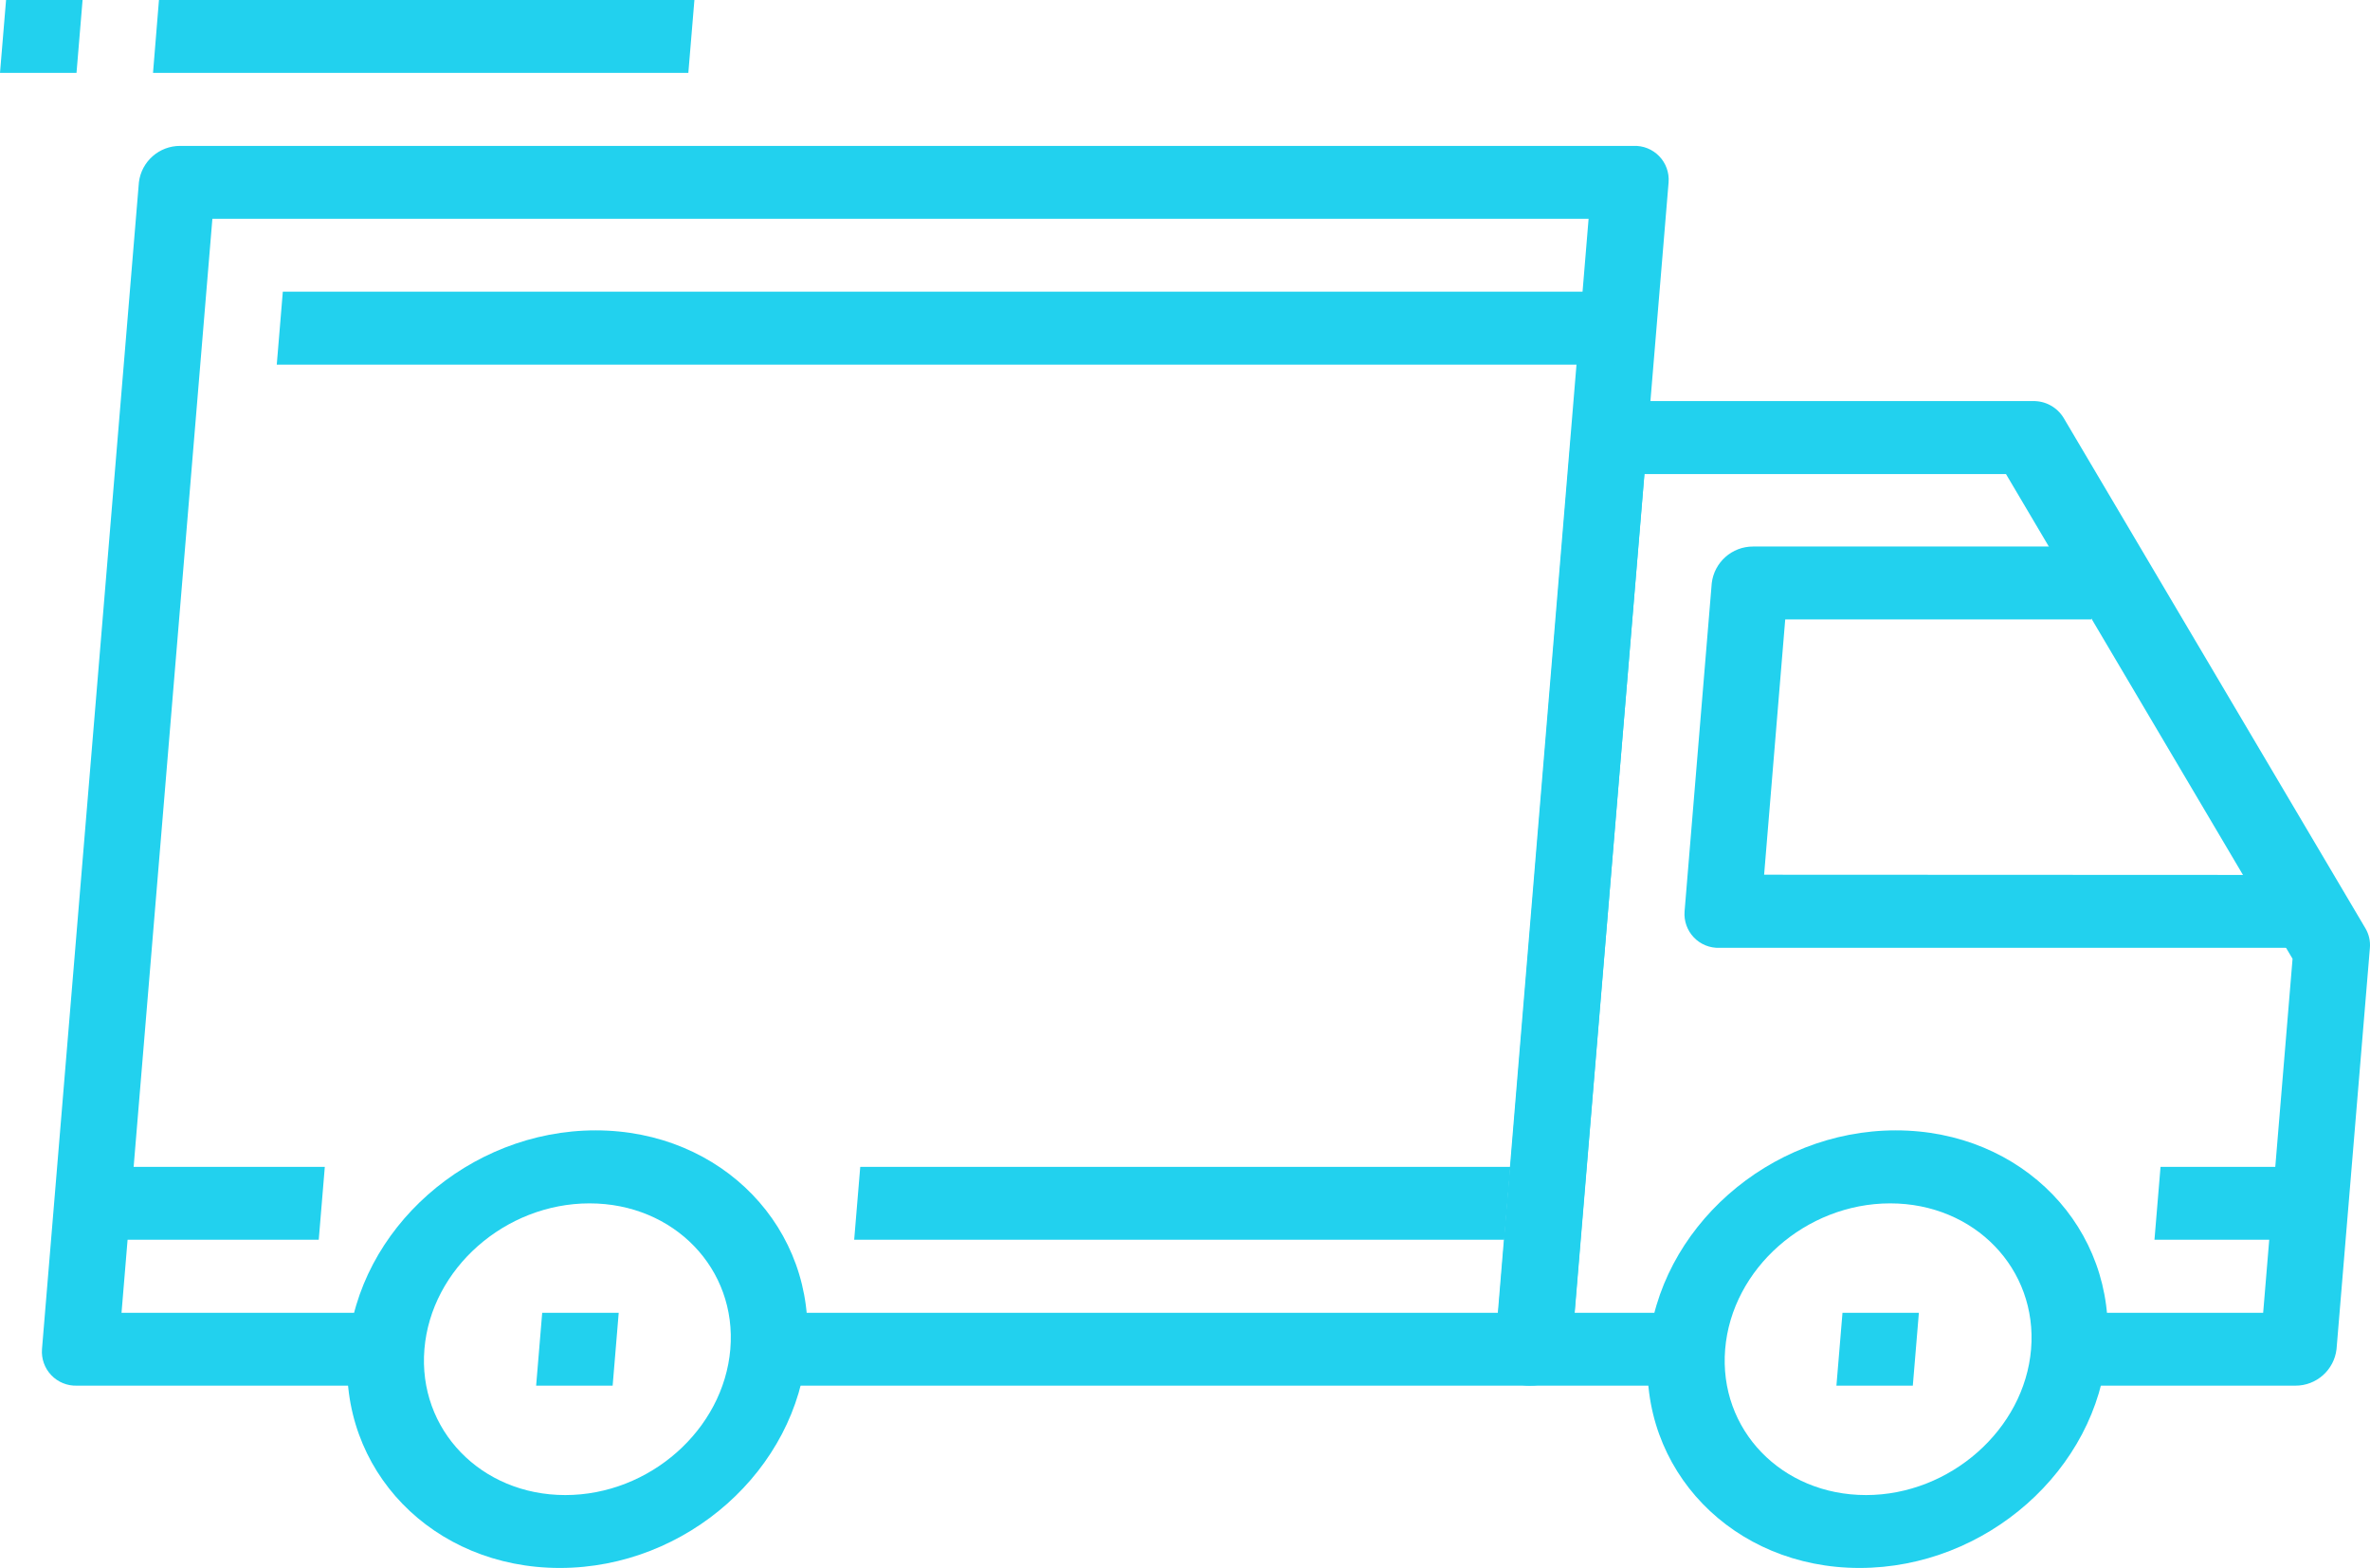
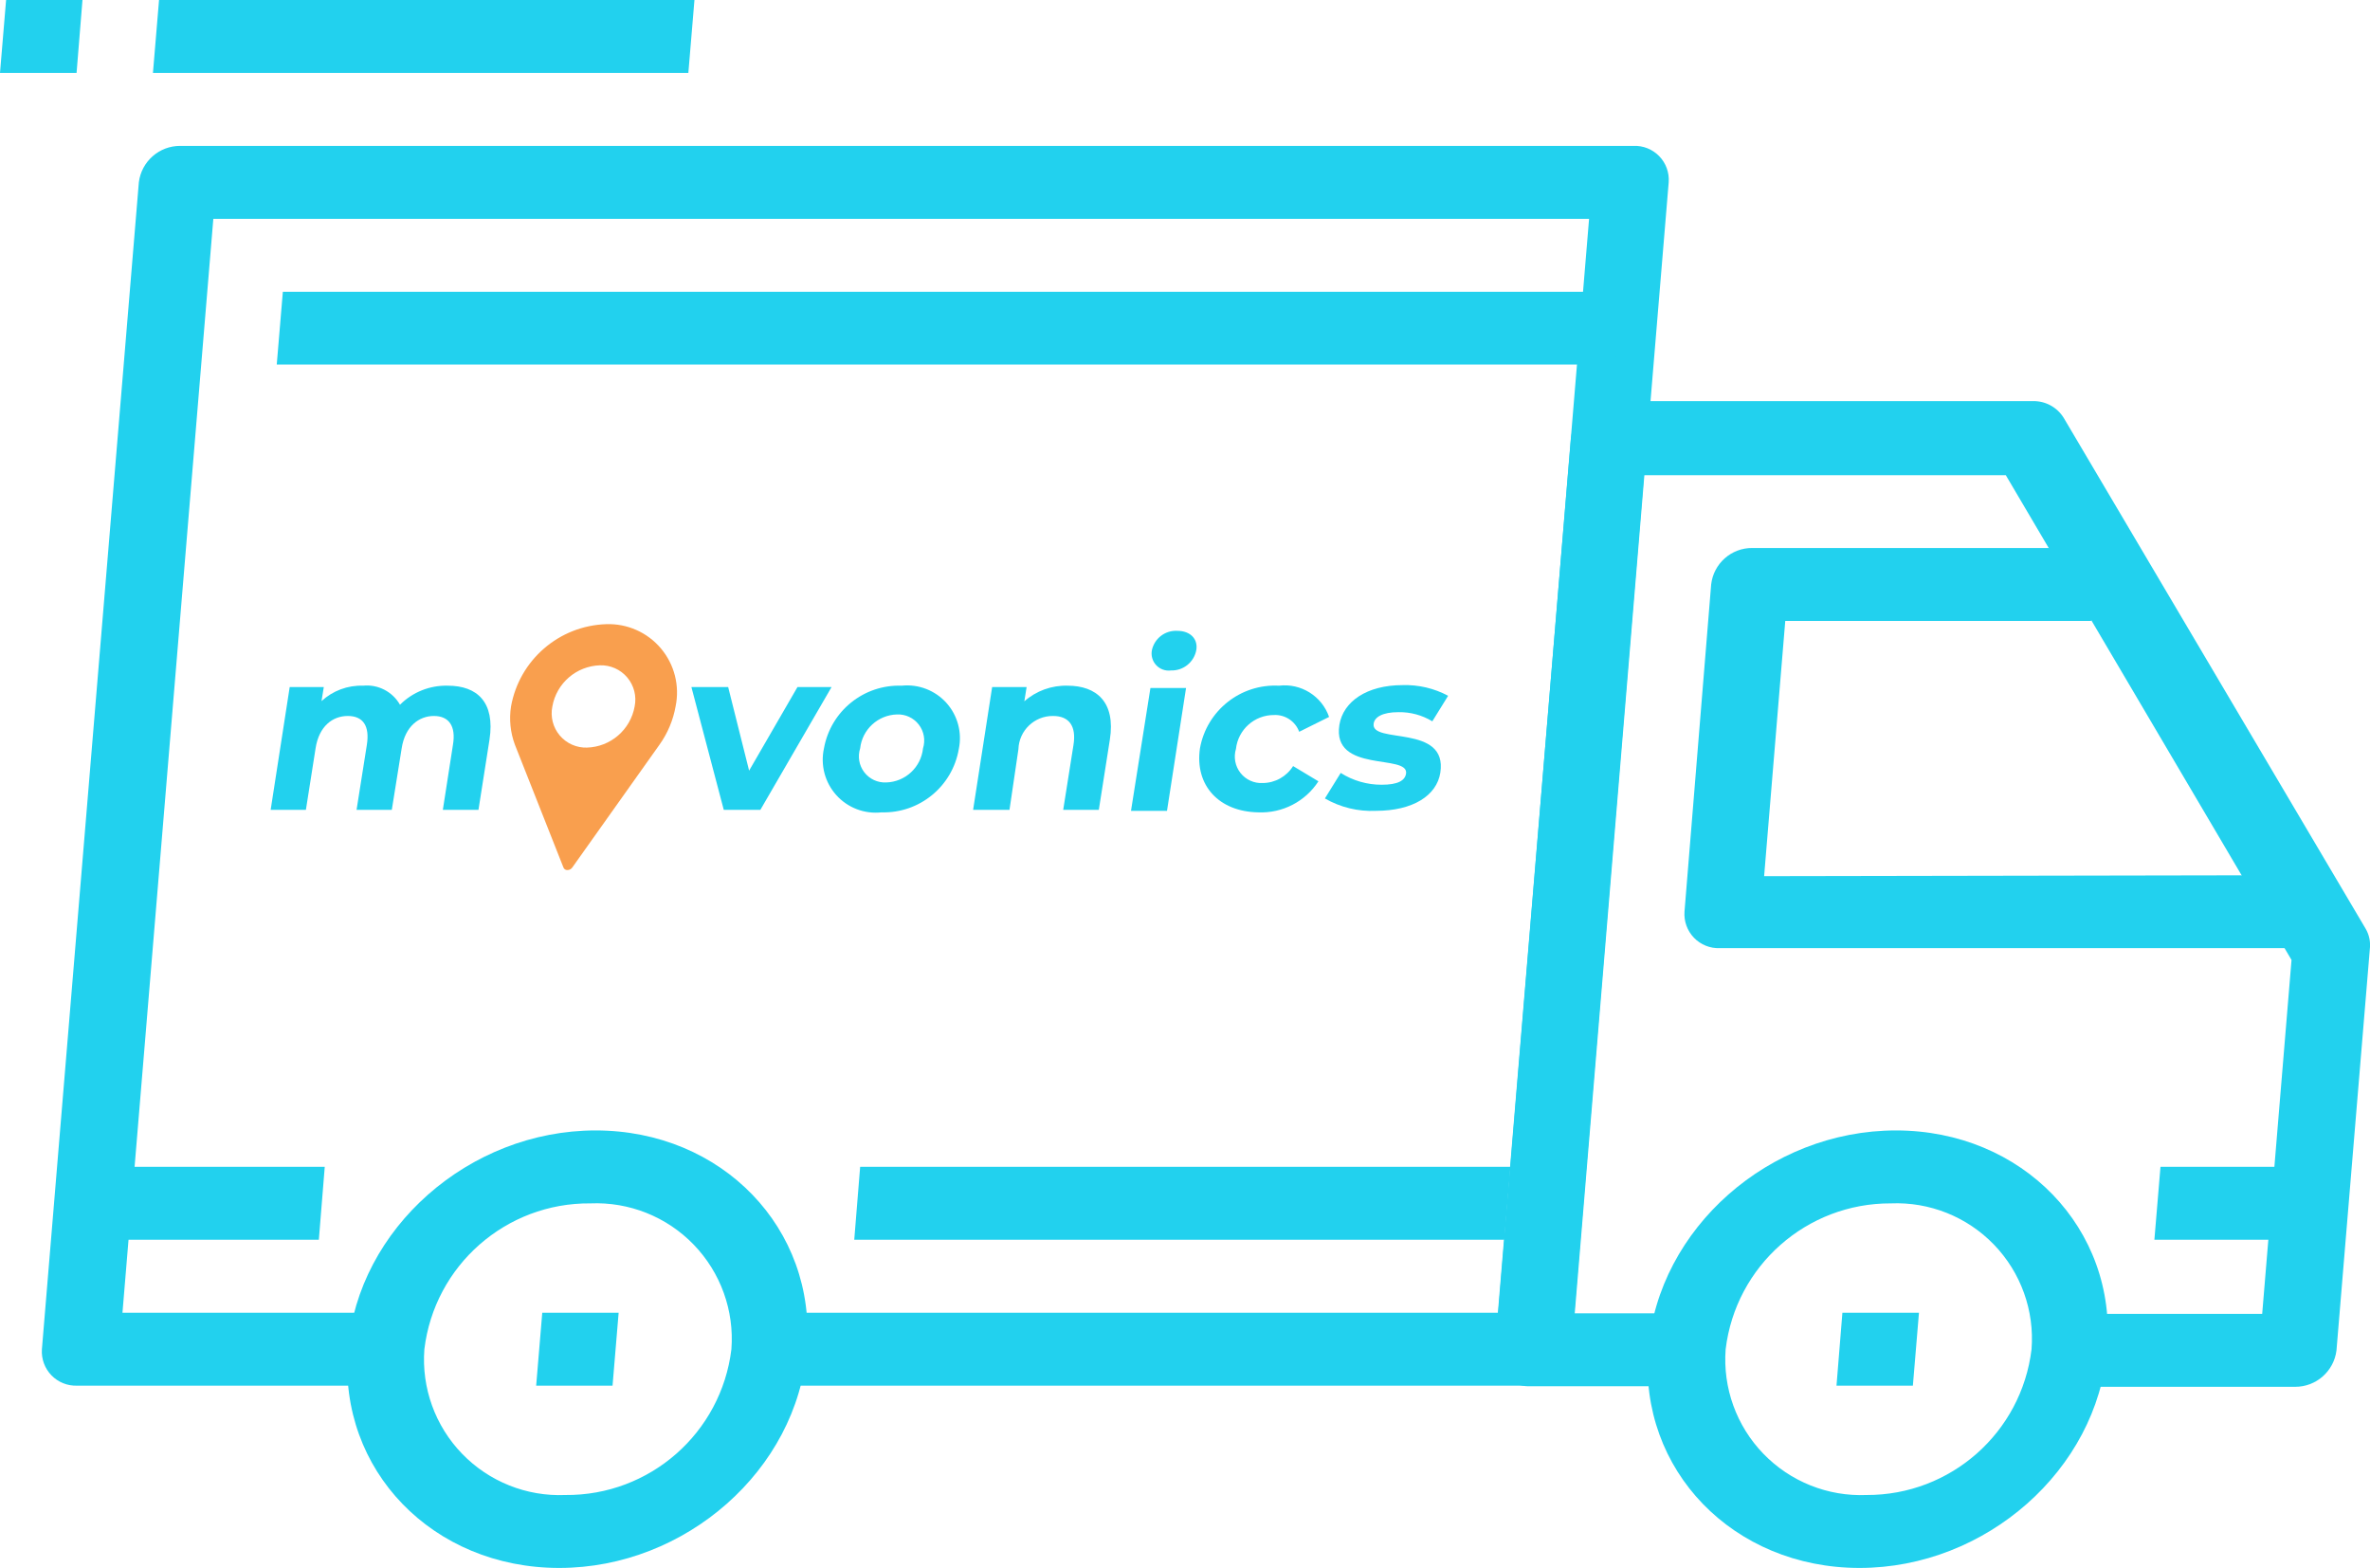
- <svg xmlns="http://www.w3.org/2000/svg" viewBox="0 0 203.21 134.44">
+ <svg xmlns="http://www.w3.org/2000/svg" viewBox="0 0 124.43 82.32">
  <defs>
-     <style>.cls-1{fill:#22d1ee;}</style>
+     <style>.cls-1{fill:#22d1ee;}.cls-2{fill:#f99f4e;}</style>
  </defs>
  <g id="Layer_2" data-name="Layer 2">
    <g id="Layer_4" data-name="Layer 4">
-       <path class="cls-1" d="M51.07,96.92c-10.85,0-20.38,8.42-21.24,18.76S37.1,134.44,48,134.44,68.32,126,69.18,115.68,61.92,96.92,51.07,96.92Zm-2.6,31.27c-7.23,0-12.65-5.61-12.08-12.51s6.92-12.5,14.16-12.5,12.65,5.61,12.07,12.5S55.7,128.19,48.47,128.19Z" />
-       <path class="cls-1" d="M162.55,96.92c-10.85,0-20.37,8.42-21.23,18.76s7.27,18.76,18.12,18.76,20.37-8.41,21.23-18.76S173.4,96.92,162.55,96.92ZM160,128.19c-7.24,0-12.65-5.61-12.08-12.51s6.92-12.5,14.15-12.5,12.65,5.61,12.08,12.5S167.19,128.19,160,128.19Z" />
-       <path class="cls-1" d="M202.82,79.6,176.94,35.83a3,3,0,0,0-2.64-1.44H138.24a3.54,3.54,0,0,0-3.54,3.13l-6.49,78.16a2.9,2.9,0,0,0,3,3.13h13.12l.52-6.25H135l6-71.91h31l24.57,41.56-2.52,30.35h-16.4l-.52,6.25h19.68a3.54,3.54,0,0,0,3.53-3.13l2.86-34.39A2.82,2.82,0,0,0,202.82,79.6Z" />
-       <path class="cls-1" d="M151.26,75l1.81-21.89h26.24l.51-6.25H150.31A3.56,3.56,0,0,0,146.77,50l-2.33,28.14a2.9,2.9,0,0,0,3,3.13h49.18l.52-6.25Z" />
-       <path class="cls-1" d="M140.05,12.51H15.45a3.55,3.55,0,0,0-3.54,3.12L3.6,115.68a2.91,2.91,0,0,0,3,3.13H32.85l.52-6.25H10.42l7.79-93.8h118l-7.78,93.8H66.16l-.52,6.25h65.58a3.54,3.54,0,0,0,3.54-3.13l8.31-100.05A2.9,2.9,0,0,0,140.05,12.51Z" />
-       <polygon class="cls-1" points="8.18 100.05 27.85 100.05 27.33 106.3 7.66 106.3 8.18 100.05" />
-       <polygon class="cls-1" points="73.76 100.05 129.5 100.05 128.98 106.3 73.24 106.3 73.76 100.05" />
-       <polygon class="cls-1" points="185.25 100.05 198.36 100.05 197.84 106.3 184.73 106.3 185.25 100.05" />
-       <polygon class="cls-1" points="24.25 25.01 139.01 25.01 138.5 31.27 23.73 31.27 24.25 25.01" />
-       <polygon class="cls-1" points="46.49 112.56 53.05 112.56 52.53 118.81 45.97 118.81 46.49 112.56" />
-       <polygon class="cls-1" points="157.98 112.56 164.53 112.56 164.01 118.81 157.46 118.81 157.98 112.56" />
-       <polygon class="cls-1" points="13.63 0 59.54 0 59.02 6.25 13.12 6.25 13.63 0" />
-       <polygon class="cls-1" points="0.52 0 7.08 0 6.56 6.25 0 6.25 0.52 0" />
+       <path class="cls-1" d="M31.27,59.35c-6.64,0-12.48,5.15-13,11.49s4.45,11.48,11.09,11.48,12.48-5.15,13-11.48S37.91,59.35,31.27,59.35ZM29.68,78.49a7.12,7.12,0,0,1-7.4-7.65A8.7,8.7,0,0,1,31,63.18a7.12,7.12,0,0,1,7.4,7.66A8.7,8.7,0,0,1,29.68,78.49Z" />
+       <path class="cls-1" d="M99.54,59.35c-6.65,0-12.48,5.15-13,11.49S91,82.32,97.63,82.32s12.47-5.15,13-11.48S106.18,59.35,99.54,59.35ZM98,78.49a7.12,7.12,0,0,1-7.4-7.65,8.7,8.7,0,0,1,8.67-7.66,7.11,7.11,0,0,1,7.39,7.66A8.69,8.69,0,0,1,98,78.49Z" />
+       <path class="cls-1" d="M124.19,48.74l-15.84-26.8a1.85,1.85,0,0,0-1.62-.88H84.65A2.18,2.18,0,0,0,82.48,23l-4,47.87a1.78,1.78,0,0,0,1.85,1.91h8l.32-3.83h-6l3.66-44h19l15,25.45-1.54,18.58h-10l-.32,3.83h12.05a2.18,2.18,0,0,0,2.17-1.91l1.75-21.06A1.71,1.71,0,0,0,124.19,48.74Z" />
+       <path class="cls-1" d="M92.62,46l1.11-13.4h16.06l.32-3.83H92a2.16,2.16,0,0,0-2.16,1.91L88.44,47.86a1.79,1.79,0,0,0,1.85,1.92h30.12l.32-3.83Z" />
+       <path class="cls-1" d="M85.76,7.66H9.46A2.18,2.18,0,0,0,7.29,9.57L2.2,70.84a1.79,1.79,0,0,0,1.85,1.91H20.12l.31-3.83h-14l4.77-57.43H83.43L78.66,68.92H40.51l-.31,3.83H80.35a2.18,2.18,0,0,0,2.17-1.91L87.61,9.57A1.78,1.78,0,0,0,85.76,7.66Z" />
+       <polygon class="cls-1" points="5.01 61.26 17.05 61.26 16.74 65.09 4.69 65.09 5.01 61.26" />
+       <polygon class="cls-1" points="45.16 61.26 79.3 61.26 78.98 65.09 44.85 65.09 45.16 61.26" />
+       <polygon class="cls-1" points="113.43 61.26 121.47 61.26 121.15 65.09 113.11 65.09 113.43 61.26" />
+       <polygon class="cls-1" points="14.85 15.32 85.12 15.32 84.81 19.14 14.53 19.14 14.85 15.32" />
+       <polygon class="cls-1" points="28.47 68.92 32.48 68.92 32.16 72.75 28.15 72.75 28.47 68.92" />
+       <polygon class="cls-1" points="96.73 68.92 100.75 68.92 100.43 72.75 96.42 72.75 96.73 68.92" />
+       <polygon class="cls-1" points="8.35 0 36.46 0 36.14 3.83 8.03 3.83 8.35 0" />
+       <polygon class="cls-1" points="0.32 0 4.33 0 4.02 3.83 0 3.83 0.32 0" />
+       <path class="cls-2" d="M31.83,32.77a5.25,5.25,0,0,0-5,4.32,4,4,0,0,0,.2,2l2.55,6.45a.21.21,0,0,0,.21.14.31.31,0,0,0,.26-.14l4.58-6.45a4.94,4.94,0,0,0,.84-2A3.59,3.59,0,0,0,31.83,32.77Zm-1,6.48A1.8,1.8,0,0,1,29,37.09a2.62,2.62,0,0,1,2.5-2.16,1.8,1.8,0,0,1,1.82,2.16A2.62,2.62,0,0,1,30.81,39.25Z" />
+       <path class="cls-1" d="M25.7,38.83l-.58,3.69H23.25l.53-3.41c.17-1-.22-1.52-1-1.52s-1.51.54-1.69,1.69l-.52,3.24H18.72l.54-3.41c.16-1-.2-1.52-1-1.52s-1.51.54-1.69,1.69l-.51,3.24H14.21l1-6.45H17l-.12.74A3.06,3.06,0,0,1,19.06,36,2,2,0,0,1,21,37,3.42,3.42,0,0,1,23.51,36C25.05,36,26,36.86,25.7,38.83Z" />
+       <path class="cls-1" d="M43.66,36.07l-3.74,6.45H38l-1.7-6.45h1.93l1.1,4.39,2.54-4.39Z" />
+       <path class="cls-1" d="M43.26,39.29A4,4,0,0,1,47.34,36a2.77,2.77,0,0,1,3,3.32,4,4,0,0,1-4.06,3.33A2.78,2.78,0,0,1,43.26,39.29Zm5.2,0a1.37,1.37,0,0,0-1.37-1.78,2,2,0,0,0-1.93,1.78,1.37,1.37,0,0,0,1.37,1.79A2,2,0,0,0,48.46,39.29Z" />
+       <path class="cls-1" d="M58.27,38.83l-.58,3.69H55.82l.54-3.41c.16-1-.24-1.52-1.07-1.52a1.8,1.8,0,0,0-1.82,1.74L53,42.52H51.09l1-6.45H53.9l-.12.75A3.29,3.29,0,0,1,56.05,36C57.57,36,58.58,36.86,58.27,38.83Z" />
+       <path class="cls-1" d="M60.48,34.12a1.29,1.29,0,0,1,1.33-1c.69,0,1.09.43,1,1a1.31,1.31,0,0,1-1.33,1.08A.9.9,0,0,1,60.48,34.12Zm-.08,2h1.87l-1,6.45H59.38Z" />
+       <path class="cls-1" d="M63,39.29A4,4,0,0,1,67.15,36a2.47,2.47,0,0,1,2.63,1.64l-1.57.78a1.34,1.34,0,0,0-1.32-.88,2,2,0,0,0-2,1.78,1.39,1.39,0,0,0,1.41,1.79,1.89,1.89,0,0,0,1.59-.89l1.33.8a3.58,3.58,0,0,1-3.15,1.63C64,42.62,62.72,41.24,63,39.29Z" />
+       <path class="cls-1" d="M69.56,41.92l.83-1.34a4,4,0,0,0,2.15.62c.86,0,1.22-.22,1.28-.58.17-1.06-3.9,0-3.5-2.56.2-1.23,1.44-2.09,3.32-2.09a4.75,4.75,0,0,1,2.39.56l-.83,1.34a3.32,3.32,0,0,0-1.78-.48c-.84,0-1.25.26-1.3.6-.17,1.1,3.9,0,3.5,2.58-.19,1.2-1.44,2-3.38,2A4.9,4.9,0,0,1,69.56,41.92Z" />
    </g>
  </g>
</svg>
